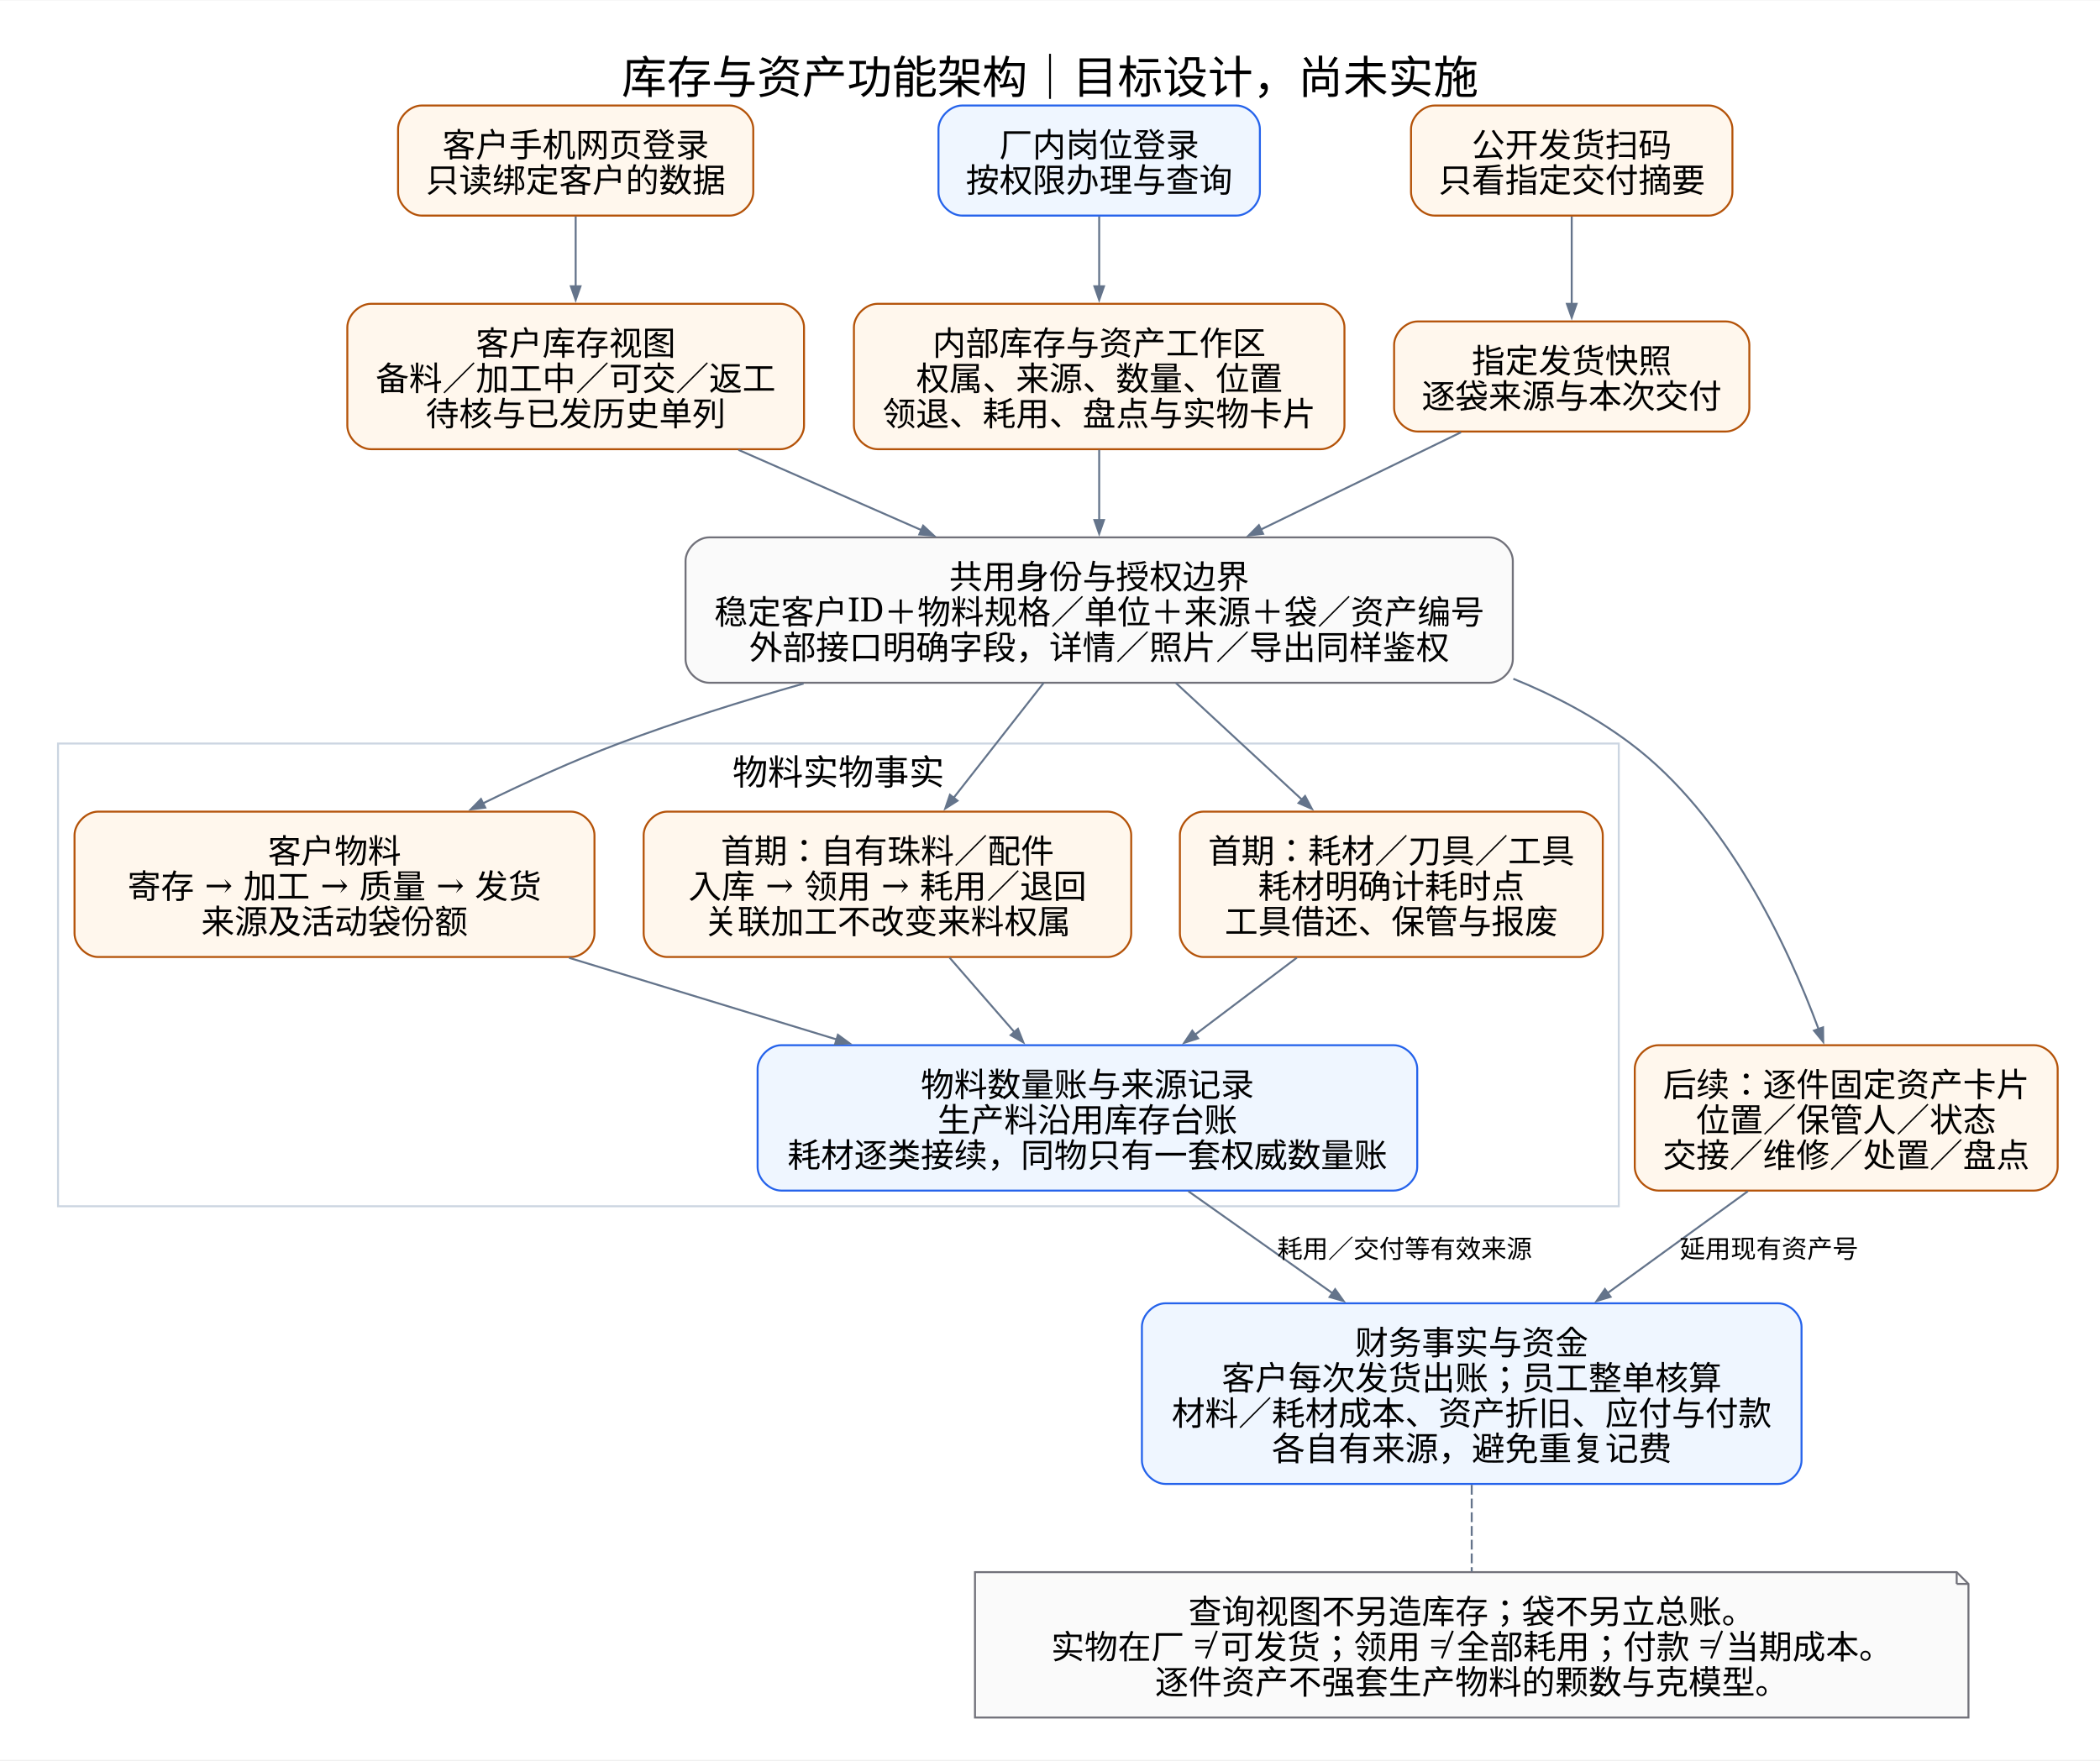
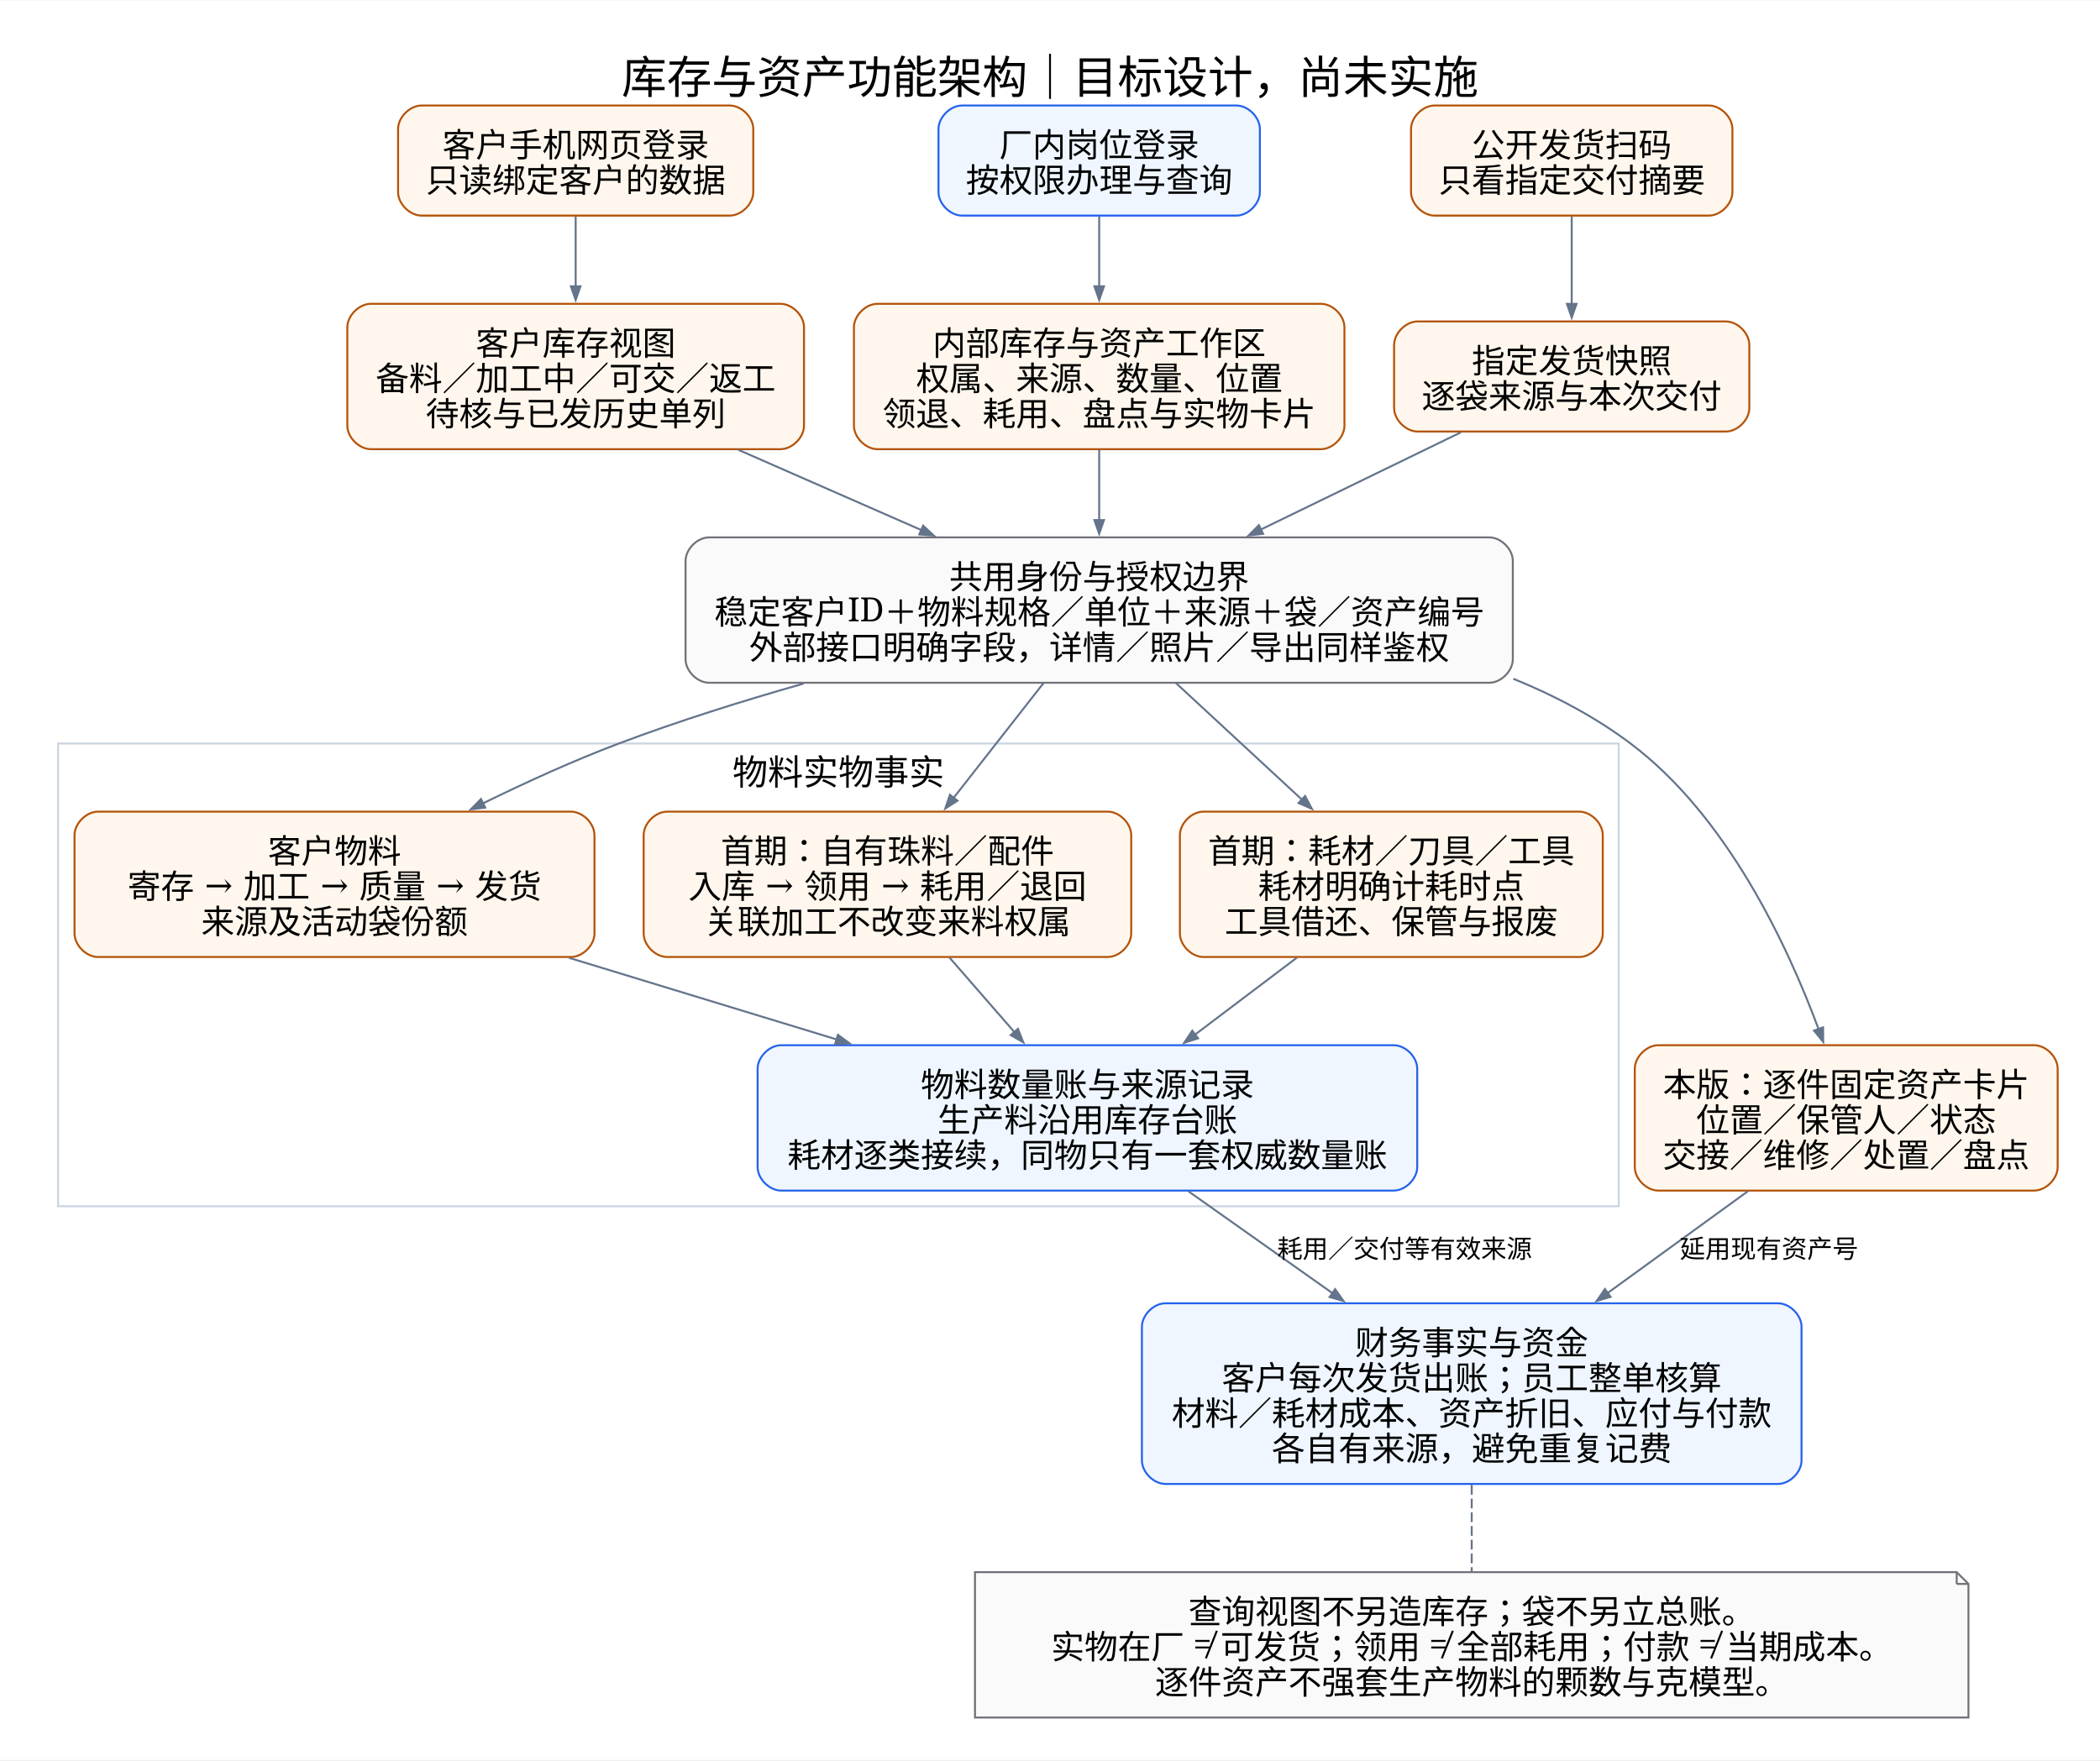
<svg xmlns="http://www.w3.org/2000/svg" width="1071pt" height="898pt" viewBox="0.00 0.00 1071.03 897.57">
  <g id="graph0" class="graph" transform="scale(1 1) rotate(0) translate(21.6 875.97)">
    <polygon fill="white" stroke="none" points="-21.6,21.6 -21.6,-875.97 1049.43,-875.97 1049.43,21.6 -21.6,21.6" />
    <text text-anchor="middle" x="513.92" y="-828.52" font-family="SimSun" font-size="23.00">库存与资产功能架构｜目标设计，尚未实施</text>
    <g id="clust3" class="cluster">
      <polygon fill="white" stroke="#cbd5e1" points="8,-260.82 8,-496.89 804,-496.89 804,-260.82 8,-260.82" />
      <text text-anchor="middle" x="406" y="-475.79" font-family="SimSun" font-size="18.00">物料实物事实</text>
    </g>
    <g id="node1" class="node">
      <path fill="#fff7ed" stroke="#b45309" d="M350.58,-822.37C350.58,-822.37 193.42,-822.37 193.42,-822.37 187.42,-822.37 181.42,-816.37 181.42,-810.37 181.42,-810.37 181.42,-778.21 181.42,-778.21 181.42,-772.21 187.42,-766.21 193.42,-766.21 193.42,-766.21 350.58,-766.21 350.58,-766.21 356.58,-766.21 362.58,-772.21 362.58,-778.21 362.58,-778.21 362.58,-810.37 362.58,-810.37 362.58,-816.37 356.58,-822.37 350.58,-822.37" />
      <text text-anchor="middle" x="272" y="-796.14" font-family="SimSun" font-size="17.00">客户手机网页登录</text>
      <text text-anchor="middle" x="272" y="-778.14" font-family="SimSun" font-size="17.00">只读绑定客户的数据</text>
    </g>
    <g id="node4" class="node">
      <path fill="#fff7ed" stroke="#b45309" d="M376.46,-721.21C376.46,-721.21 167.54,-721.21 167.54,-721.21 161.54,-721.21 155.54,-715.21 155.54,-709.21 155.54,-709.21 155.54,-659.05 155.54,-659.05 155.54,-653.05 161.54,-647.05 167.54,-647.05 167.54,-647.05 376.46,-647.05 376.46,-647.05 382.46,-647.05 388.46,-653.05 388.46,-659.05 388.46,-659.05 388.46,-709.21 388.46,-709.21 388.46,-715.21 382.46,-721.21 376.46,-721.21" />
      <text text-anchor="middle" x="272" y="-694.98" font-family="SimSun" font-size="17.00">客户库存视图</text>
      <text text-anchor="middle" x="272" y="-676.98" font-family="SimSun" font-size="17.00">备料／加工中／可交／返工</text>
      <text text-anchor="middle" x="272" y="-658.98" font-family="SimSun" font-size="17.00">待核与已发历史单列</text>
    </g>
    <g id="edge4" class="edge">
      <path fill="none" stroke="#64748b" d="M272,-765.72C272,-754.83 272,-742.05 272,-729.91" />
      <polygon fill="#64748b" stroke="#64748b" points="274.45,-730.15 272,-723.15 269.55,-730.15 274.45,-730.15" />
    </g>
    <g id="node2" class="node">
      <path fill="#eff6ff" stroke="#2563eb" d="M608.96,-822.37C608.96,-822.37 469.04,-822.37 469.04,-822.37 463.04,-822.37 457.04,-816.37 457.04,-810.37 457.04,-810.37 457.04,-778.21 457.04,-778.21 457.04,-772.21 463.04,-766.21 469.04,-766.21 469.04,-766.21 608.96,-766.21 608.96,-766.21 614.96,-766.21 620.96,-772.21 620.96,-778.21 620.96,-778.21 620.96,-810.37 620.96,-810.37 620.96,-816.37 614.96,-822.37 608.96,-822.37" />
      <text text-anchor="middle" x="539" y="-796.14" font-family="SimSun" font-size="17.00">厂内岗位登录</text>
      <text text-anchor="middle" x="539" y="-778.14" font-family="SimSun" font-size="17.00">按权限办理与查询</text>
    </g>
    <g id="node5" class="node">
      <path fill="#fff7ed" stroke="#b45309" d="M652.09,-721.21C652.09,-721.21 425.91,-721.21 425.91,-721.21 419.91,-721.21 413.91,-715.21 413.91,-709.21 413.91,-709.21 413.91,-659.05 413.91,-659.05 413.91,-653.05 419.91,-647.05 425.91,-647.05 425.91,-647.05 652.09,-647.05 652.09,-647.05 658.09,-647.05 664.09,-653.05 664.09,-659.05 664.09,-659.05 664.09,-709.21 664.09,-709.21 664.09,-715.21 658.09,-721.21 652.09,-721.21" />
      <text text-anchor="middle" x="539" y="-694.98" font-family="SimSun" font-size="17.00">内部库存与资产工作区</text>
      <text text-anchor="middle" x="539" y="-676.98" font-family="SimSun" font-size="17.00">权属、来源、数量、位置</text>
      <text text-anchor="middle" x="539" y="-658.98" font-family="SimSun" font-size="17.00">领退、耗用、盘点与实物卡片</text>
    </g>
    <g id="edge5" class="edge">
      <path fill="none" stroke="#64748b" d="M539,-765.72C539,-754.83 539,-742.05 539,-729.91" />
      <polygon fill="#64748b" stroke="#64748b" points="541.45,-730.15 539,-723.15 536.55,-730.15 541.45,-730.15" />
    </g>
    <g id="node3" class="node">
      <path fill="#fff7ed" stroke="#b45309" d="M849.96,-822.37C849.96,-822.37 710.04,-822.37 710.04,-822.37 704.04,-822.37 698.04,-816.37 698.04,-810.37 698.04,-810.37 698.04,-778.21 698.04,-778.21 698.04,-772.21 704.04,-766.21 710.04,-766.21 710.04,-766.21 849.96,-766.21 849.96,-766.21 855.96,-766.21 861.96,-772.21 861.96,-778.21 861.96,-778.21 861.96,-810.37 861.96,-810.37 861.96,-816.37 855.96,-822.37 849.96,-822.37" />
      <text text-anchor="middle" x="780" y="-796.14" font-family="SimSun" font-size="17.00">公开发货扫码</text>
      <text text-anchor="middle" x="780" y="-778.14" font-family="SimSun" font-size="17.00">只看指定交付摘要</text>
    </g>
    <g id="node6" class="node">
      <path fill="#fff7ed" stroke="#b45309" d="M858.59,-712.21C858.59,-712.21 701.41,-712.21 701.41,-712.21 695.41,-712.21 689.41,-706.21 689.41,-700.21 689.41,-700.21 689.41,-668.05 689.41,-668.05 689.41,-662.05 695.41,-656.05 701.41,-656.05 701.41,-656.05 858.59,-656.05 858.59,-656.05 864.59,-656.05 870.59,-662.05 870.59,-668.05 870.59,-668.05 870.59,-700.21 870.59,-700.21 870.59,-706.21 864.59,-712.21 858.59,-712.21" />
      <text text-anchor="middle" x="780" y="-685.98" font-family="SimSun" font-size="17.00">指定发货快照</text>
      <text text-anchor="middle" x="780" y="-667.98" font-family="SimSun" font-size="17.00">逐袋来源与本次交付</text>
    </g>
    <g id="edge6" class="edge">
      <path fill="none" stroke="#64748b" d="M780,-765.72C780,-752.11 780,-735.54 780,-720.96" />
      <polygon fill="#64748b" stroke="#64748b" points="782.45,-721.17 780,-714.17 777.55,-721.17 782.45,-721.17" />
    </g>
    <g id="node7" class="node">
      <path fill="#fafafa" stroke="#71717a" d="M737.96,-602.05C737.96,-602.05 340.04,-602.05 340.04,-602.05 334.04,-602.05 328.04,-596.05 328.04,-590.05 328.04,-590.05 328.04,-539.89 328.04,-539.89 328.04,-533.89 334.04,-527.89 340.04,-527.89 340.04,-527.89 737.96,-527.89 737.96,-527.89 743.96,-527.89 749.96,-533.89 749.96,-539.89 749.96,-539.89 749.96,-590.05 749.96,-590.05 749.96,-596.05 743.96,-602.05 737.96,-602.05" />
      <text text-anchor="middle" x="539" y="-575.82" font-family="SimSun" font-size="17.00">共用身份与授权边界</text>
      <text text-anchor="middle" x="539" y="-557.82" font-family="SimSun" font-size="17.00">稳定客户ID＋物料规格／单位＋来源＋袋／资产编号</text>
      <text text-anchor="middle" x="539" y="-539.82" font-family="SimSun" font-size="17.00">外部接口明确字段，详情／照片／导出同样鉴权</text>
    </g>
    <g id="edge7" class="edge">
      <path fill="none" stroke="#64748b" d="M355.02,-646.7C384.65,-633.7 418.18,-618.99 448.42,-605.72" />
      <polygon fill="#64748b" stroke="#64748b" points="449.22,-608.04 454.65,-602.98 447.25,-603.55 449.22,-608.04" />
    </g>
    <g id="edge8" class="edge">
      <path fill="none" stroke="#64748b" d="M539,-646.7C539,-635.35 539,-622.7 539,-610.84" />
      <polygon fill="#64748b" stroke="#64748b" points="541.45,-610.89 539,-603.89 536.55,-610.89 541.45,-610.89" />
    </g>
    <g id="edge9" class="edge">
      <path fill="none" stroke="#64748b" d="M723.5,-655.66C693.1,-640.88 655.05,-622.39 621.42,-606.04" />
      <polygon fill="#64748b" stroke="#64748b" points="622.59,-603.88 615.23,-603.03 620.45,-608.29 622.59,-603.88" />
    </g>
    <g id="node8" class="node">
      <path fill="#fff7ed" stroke="#b45309" d="M269.59,-462.14C269.59,-462.14 28.41,-462.14 28.41,-462.14 22.41,-462.14 16.41,-456.14 16.41,-450.14 16.41,-450.14 16.41,-399.98 16.41,-399.98 16.41,-393.98 22.41,-387.98 28.41,-387.98 28.41,-387.98 269.59,-387.98 269.59,-387.98 275.59,-387.98 281.59,-393.98 281.59,-399.98 281.59,-399.98 281.59,-450.14 281.59,-450.14 281.59,-456.14 275.59,-462.14 269.59,-462.14" />
      <text text-anchor="middle" x="149" y="-435.91" font-family="SimSun" font-size="17.00">客户物料</text>
      <text text-anchor="middle" x="149" y="-417.91" font-family="SimSun" font-size="17.00">寄存 → 加工 → 质量 → 发货</text>
      <text text-anchor="middle" x="149" y="-399.91" font-family="SimSun" font-size="17.00">来源及活动袋份额</text>
    </g>
    <g id="edge10" class="edge">
      <path fill="none" stroke="#64748b" d="M388.25,-527.47C356.76,-518.52 324.02,-508.22 294,-496.89 270.92,-488.18 246.56,-477.08 224.54,-466.27" />
      <polygon fill="#64748b" stroke="#64748b" points="225.88,-464.2 218.52,-463.29 223.71,-468.59 225.88,-464.2" />
    </g>
    <g id="node9" class="node">
      <path fill="#fff7ed" stroke="#b45309" d="M543.34,-462.14C543.34,-462.14 318.67,-462.14 318.67,-462.14 312.67,-462.14 306.67,-456.14 306.67,-450.14 306.67,-450.14 306.67,-399.98 306.67,-399.98 306.67,-393.98 312.67,-387.98 318.67,-387.98 318.67,-387.98 543.34,-387.98 543.34,-387.98 549.34,-387.98 555.34,-393.98 555.34,-399.98 555.34,-399.98 555.34,-450.14 555.34,-450.14 555.34,-456.14 549.34,-462.14 543.34,-462.14" />
      <text text-anchor="middle" x="431" y="-435.91" font-family="SimSun" font-size="17.00">首期：自有珠料／配件</text>
      <text text-anchor="middle" x="431" y="-417.91" font-family="SimSun" font-size="17.00">入库 → 领用 → 耗用／退回</text>
      <text text-anchor="middle" x="431" y="-399.91" font-family="SimSun" font-size="17.00">关联加工不改变来料权属</text>
    </g>
    <g id="edge11" class="edge">
      <path fill="none" stroke="#64748b" d="M510.62,-527.74C496.47,-509.67 479.27,-487.7 464.48,-468.81" />
      <polygon fill="#64748b" stroke="#64748b" points="466.74,-467.72 460.49,-463.72 462.88,-470.74 466.74,-467.72" />
    </g>
    <g id="node10" class="node">
      <path fill="#fff7ed" stroke="#b45309" d="M783.84,-462.14C783.84,-462.14 592.16,-462.14 592.16,-462.14 586.16,-462.14 580.16,-456.14 580.16,-450.14 580.16,-450.14 580.16,-399.98 580.16,-399.98 580.16,-393.98 586.16,-387.98 592.16,-387.98 592.16,-387.98 783.84,-387.98 783.84,-387.98 789.84,-387.98 795.84,-393.98 795.84,-399.98 795.84,-399.98 795.84,-450.14 795.84,-450.14 795.84,-456.14 789.84,-462.14 783.84,-462.14" />
      <text text-anchor="middle" x="688" y="-435.91" font-family="SimSun" font-size="17.00">首期：耗材／刀具／工具</text>
      <text text-anchor="middle" x="688" y="-417.91" font-family="SimSun" font-size="17.00">耗材明确计耗时点</text>
      <text text-anchor="middle" x="688" y="-399.91" font-family="SimSun" font-size="17.00">工具借还、保管与报废</text>
    </g>
    <g id="edge12" class="edge">
      <path fill="none" stroke="#64748b" d="M578.15,-527.74C597.92,-509.43 622.03,-487.12 642.61,-468.07" />
      <polygon fill="#64748b" stroke="#64748b" points="644.01,-470.11 647.49,-463.56 640.68,-466.52 644.01,-470.11" />
    </g>
    <g id="node12" class="node">
      <path fill="#fff7ed" stroke="#b45309" d="M1015.84,-342.98C1015.84,-342.98 824.16,-342.98 824.16,-342.98 818.16,-342.98 812.16,-336.98 812.16,-330.98 812.16,-330.98 812.16,-280.82 812.16,-280.82 812.16,-274.82 818.16,-268.82 824.16,-268.82 824.16,-268.82 1015.84,-268.82 1015.84,-268.82 1021.84,-268.82 1027.84,-274.82 1027.84,-280.82 1027.84,-280.82 1027.84,-330.98 1027.84,-330.98 1027.84,-336.98 1021.84,-342.98 1015.84,-342.98" />
-       <text text-anchor="middle" x="920" y="-316.75" font-family="SimSun" font-size="17.00">后续：逐件固定资产卡片</text>
+       <text text-anchor="middle" x="920" y="-316.75" font-family="SimSun" font-size="17.00">本版：逐件固定资产卡片</text>
      <text text-anchor="middle" x="920" y="-298.75" font-family="SimSun" font-size="17.00">位置／保管人／状态</text>
      <text text-anchor="middle" x="920" y="-280.75" font-family="SimSun" font-size="17.00">交接／维修／处置／盘点</text>
    </g>
    <g id="edge13" class="edge">
      <path fill="none" stroke="#64748b" d="M750.22,-529.92C771.57,-521.26 791.98,-510.43 810,-496.89 858.91,-460.14 889.73,-394.79 905.92,-351.14" />
      <polygon fill="#64748b" stroke="#64748b" points="908.18,-352.1 908.26,-344.68 903.57,-350.43 908.18,-352.1" />
    </g>
    <g id="node11" class="node">
      <path fill="#eff6ff" stroke="#2563eb" d="M689.21,-342.98C689.21,-342.98 376.79,-342.98 376.79,-342.98 370.79,-342.98 364.79,-336.98 364.79,-330.98 364.79,-330.98 364.79,-280.82 364.79,-280.82 364.79,-274.82 370.79,-268.82 376.79,-268.82 376.79,-268.82 689.21,-268.82 689.21,-268.82 695.21,-268.82 701.21,-274.82 701.21,-280.82 701.21,-280.82 701.21,-330.98 701.21,-330.98 701.21,-336.98 695.21,-342.98 689.21,-342.98" />
      <text text-anchor="middle" x="533" y="-316.75" font-family="SimSun" font-size="17.00">物料数量账与来源记录</text>
      <text text-anchor="middle" x="533" y="-298.75" font-family="SimSun" font-size="17.00">生产料沿用库存台账</text>
      <text text-anchor="middle" x="533" y="-280.75" font-family="SimSun" font-size="17.00">耗材逐类接续，同物只有一套权威数量账</text>
    </g>
    <g id="edge1" class="edge">
      <path fill="none" stroke="#64748b" d="M268.66,-387.55C312.06,-374.31 361.23,-359.31 405.29,-345.86" />
      <polygon fill="#64748b" stroke="#64748b" points="405.75,-348.29 411.73,-343.9 404.32,-343.6 405.75,-348.29" />
    </g>
    <g id="edge2" class="edge">
      <path fill="none" stroke="#64748b" d="M462.71,-387.63C473.17,-375.62 484.9,-362.15 495.73,-349.71" />
      <polygon fill="#64748b" stroke="#64748b" points="497.56,-351.34 500.31,-344.45 493.87,-348.12 497.56,-351.34" />
    </g>
    <g id="edge3" class="edge">
      <path fill="none" stroke="#64748b" d="M639.81,-387.63C623.33,-375.18 604.78,-361.16 587.82,-348.34" />
      <polygon fill="#64748b" stroke="#64748b" points="589.43,-346.48 582.37,-344.22 586.48,-350.39 589.43,-346.48" />
    </g>
    <g id="node13" class="node">
      <path fill="#eff6ff" stroke="#2563eb" d="M885.21,-211.32C885.21,-211.32 572.79,-211.32 572.79,-211.32 566.79,-211.32 560.79,-205.32 560.79,-199.32 560.79,-199.32 560.79,-131.16 560.79,-131.16 560.79,-125.16 566.79,-119.16 572.79,-119.16 572.79,-119.16 885.21,-119.16 885.21,-119.16 891.21,-119.16 897.21,-125.16 897.21,-131.16 897.21,-131.16 897.21,-199.32 897.21,-199.32 897.21,-205.32 891.21,-211.32 885.21,-211.32" />
      <text text-anchor="middle" x="729" y="-185.09" font-family="SimSun" font-size="17.00">财务事实与资金</text>
      <text text-anchor="middle" x="729" y="-167.09" font-family="SimSun" font-size="17.00">客户每次发货出账；员工整单核算</text>
      <text text-anchor="middle" x="729" y="-149.09" font-family="SimSun" font-size="17.00">材料／耗材成本、资产折旧、应付与付款</text>
      <text text-anchor="middle" x="729" y="-131.09" font-family="SimSun" font-size="17.00">各自有来源，避免重复记费</text>
    </g>
    <g id="edge14" class="edge">
      <path fill="none" stroke="#64748b" d="M584.5,-268.47C606.99,-252.55 633.75,-233.63 658.08,-216.41" />
      <polygon fill="#64748b" stroke="#64748b" points="659.34,-218.52 663.64,-212.48 656.51,-214.52 659.34,-218.52" />
      <text text-anchor="middle" x="694.75" y="-234.47" font-family="SimSun" font-size="13.00">耗用／交付等有效来源</text>
    </g>
    <g id="edge15" class="edge">
      <path fill="none" stroke="#64748b" d="M869.82,-268.47C847.89,-252.55 821.82,-233.63 798.11,-216.41" />
      <polygon fill="#64748b" stroke="#64748b" points="799.82,-214.62 792.71,-212.49 796.94,-218.59 799.82,-214.62" />
      <text text-anchor="middle" x="880.56" y="-234.47" font-family="SimSun" font-size="13.00">延用现有资产号</text>
    </g>
    <g id="node14" class="node">
      <polygon fill="#fafafa" stroke="#71717a" points="976.34,-74.16 475.66,-74.16 475.66,0 982.34,0 982.34,-68.16 976.34,-74.16" />
      <polyline fill="none" stroke="#71717a" points="976.34,-74.16 976.34,-68.16" />
      <polyline fill="none" stroke="#71717a" points="982.34,-68.16 976.34,-68.16" />
      <text text-anchor="middle" x="729" y="-47.93" font-family="SimSun" font-size="17.00">查询视图不另造库存；袋不另立总账。</text>
      <text text-anchor="middle" x="729" y="-29.93" font-family="SimSun" font-size="17.00">实物在厂 ≠ 可发货；领用 ≠ 全部耗用；付款 ≠ 当期成本。</text>
      <text text-anchor="middle" x="729" y="-11.93" font-family="SimSun" font-size="17.00">逐件资产不强套生产物料的颗数与克模型。</text>
    </g>
    <g id="edge16" class="edge">
      <path fill="none" stroke="#64748b" stroke-dasharray="5,2" d="M729,-118.69C729,-104.15 729,-88.26 729,-74.46" />
    </g>
  </g>
</svg>
